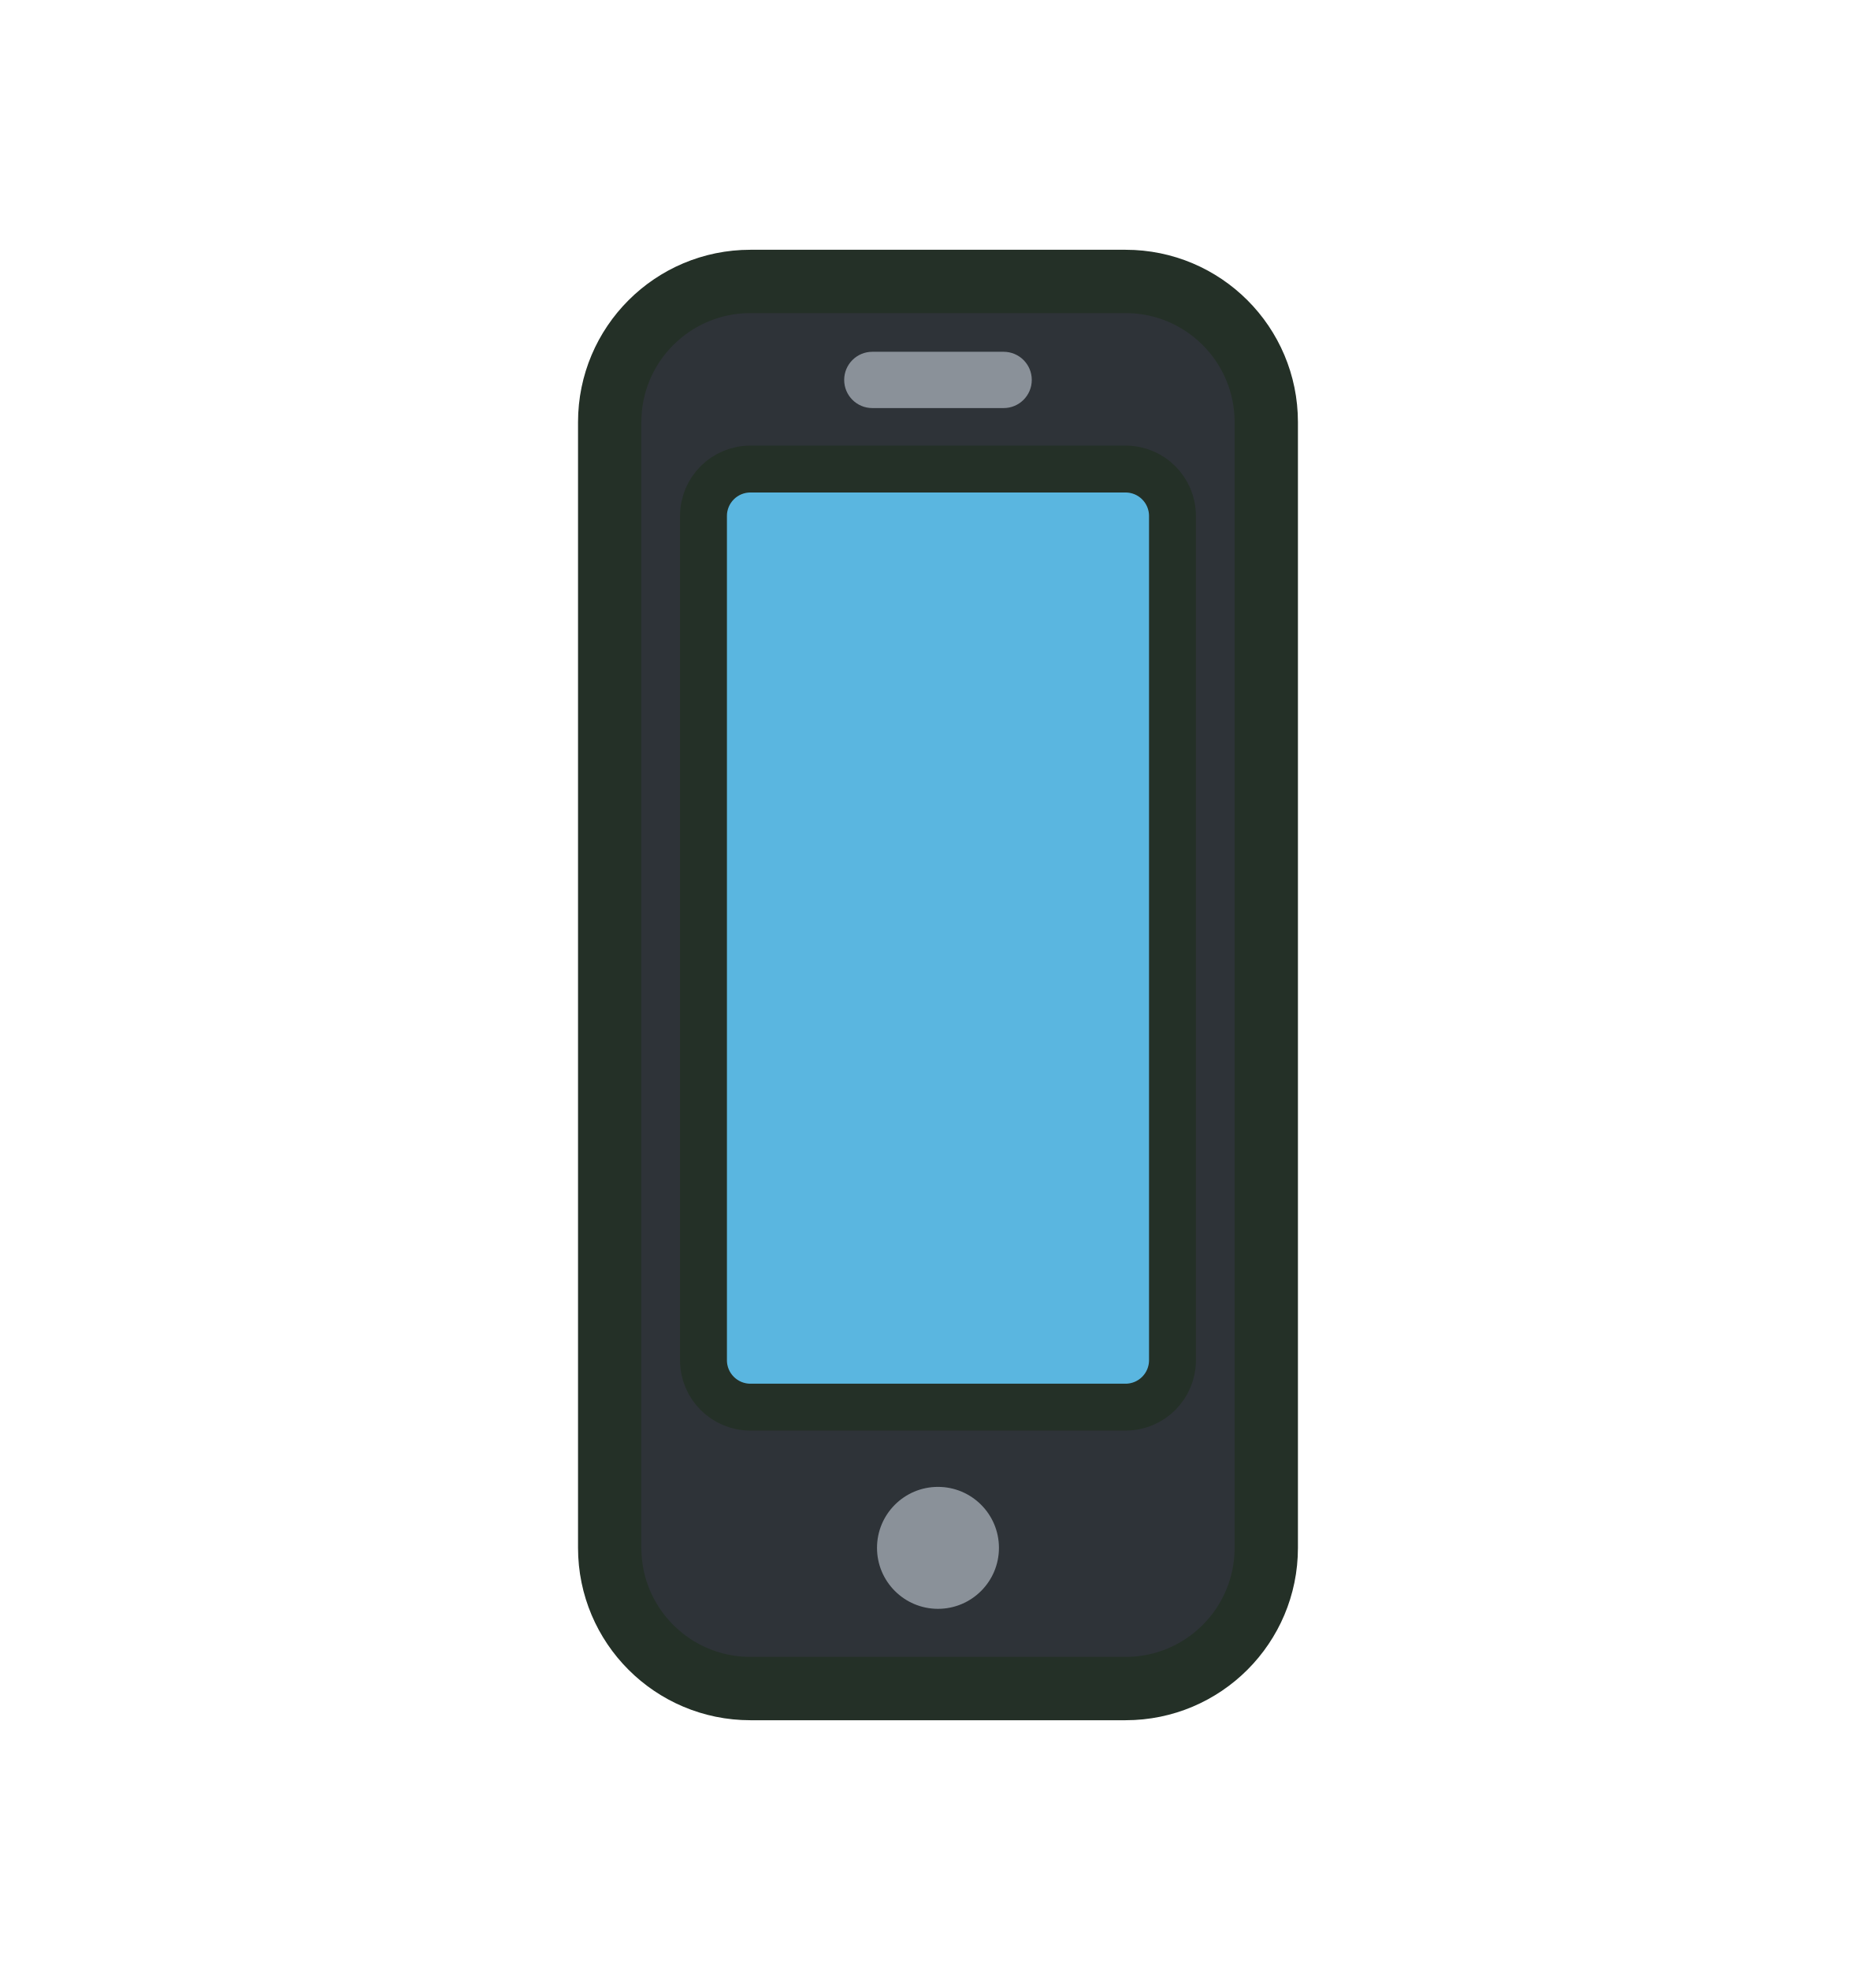
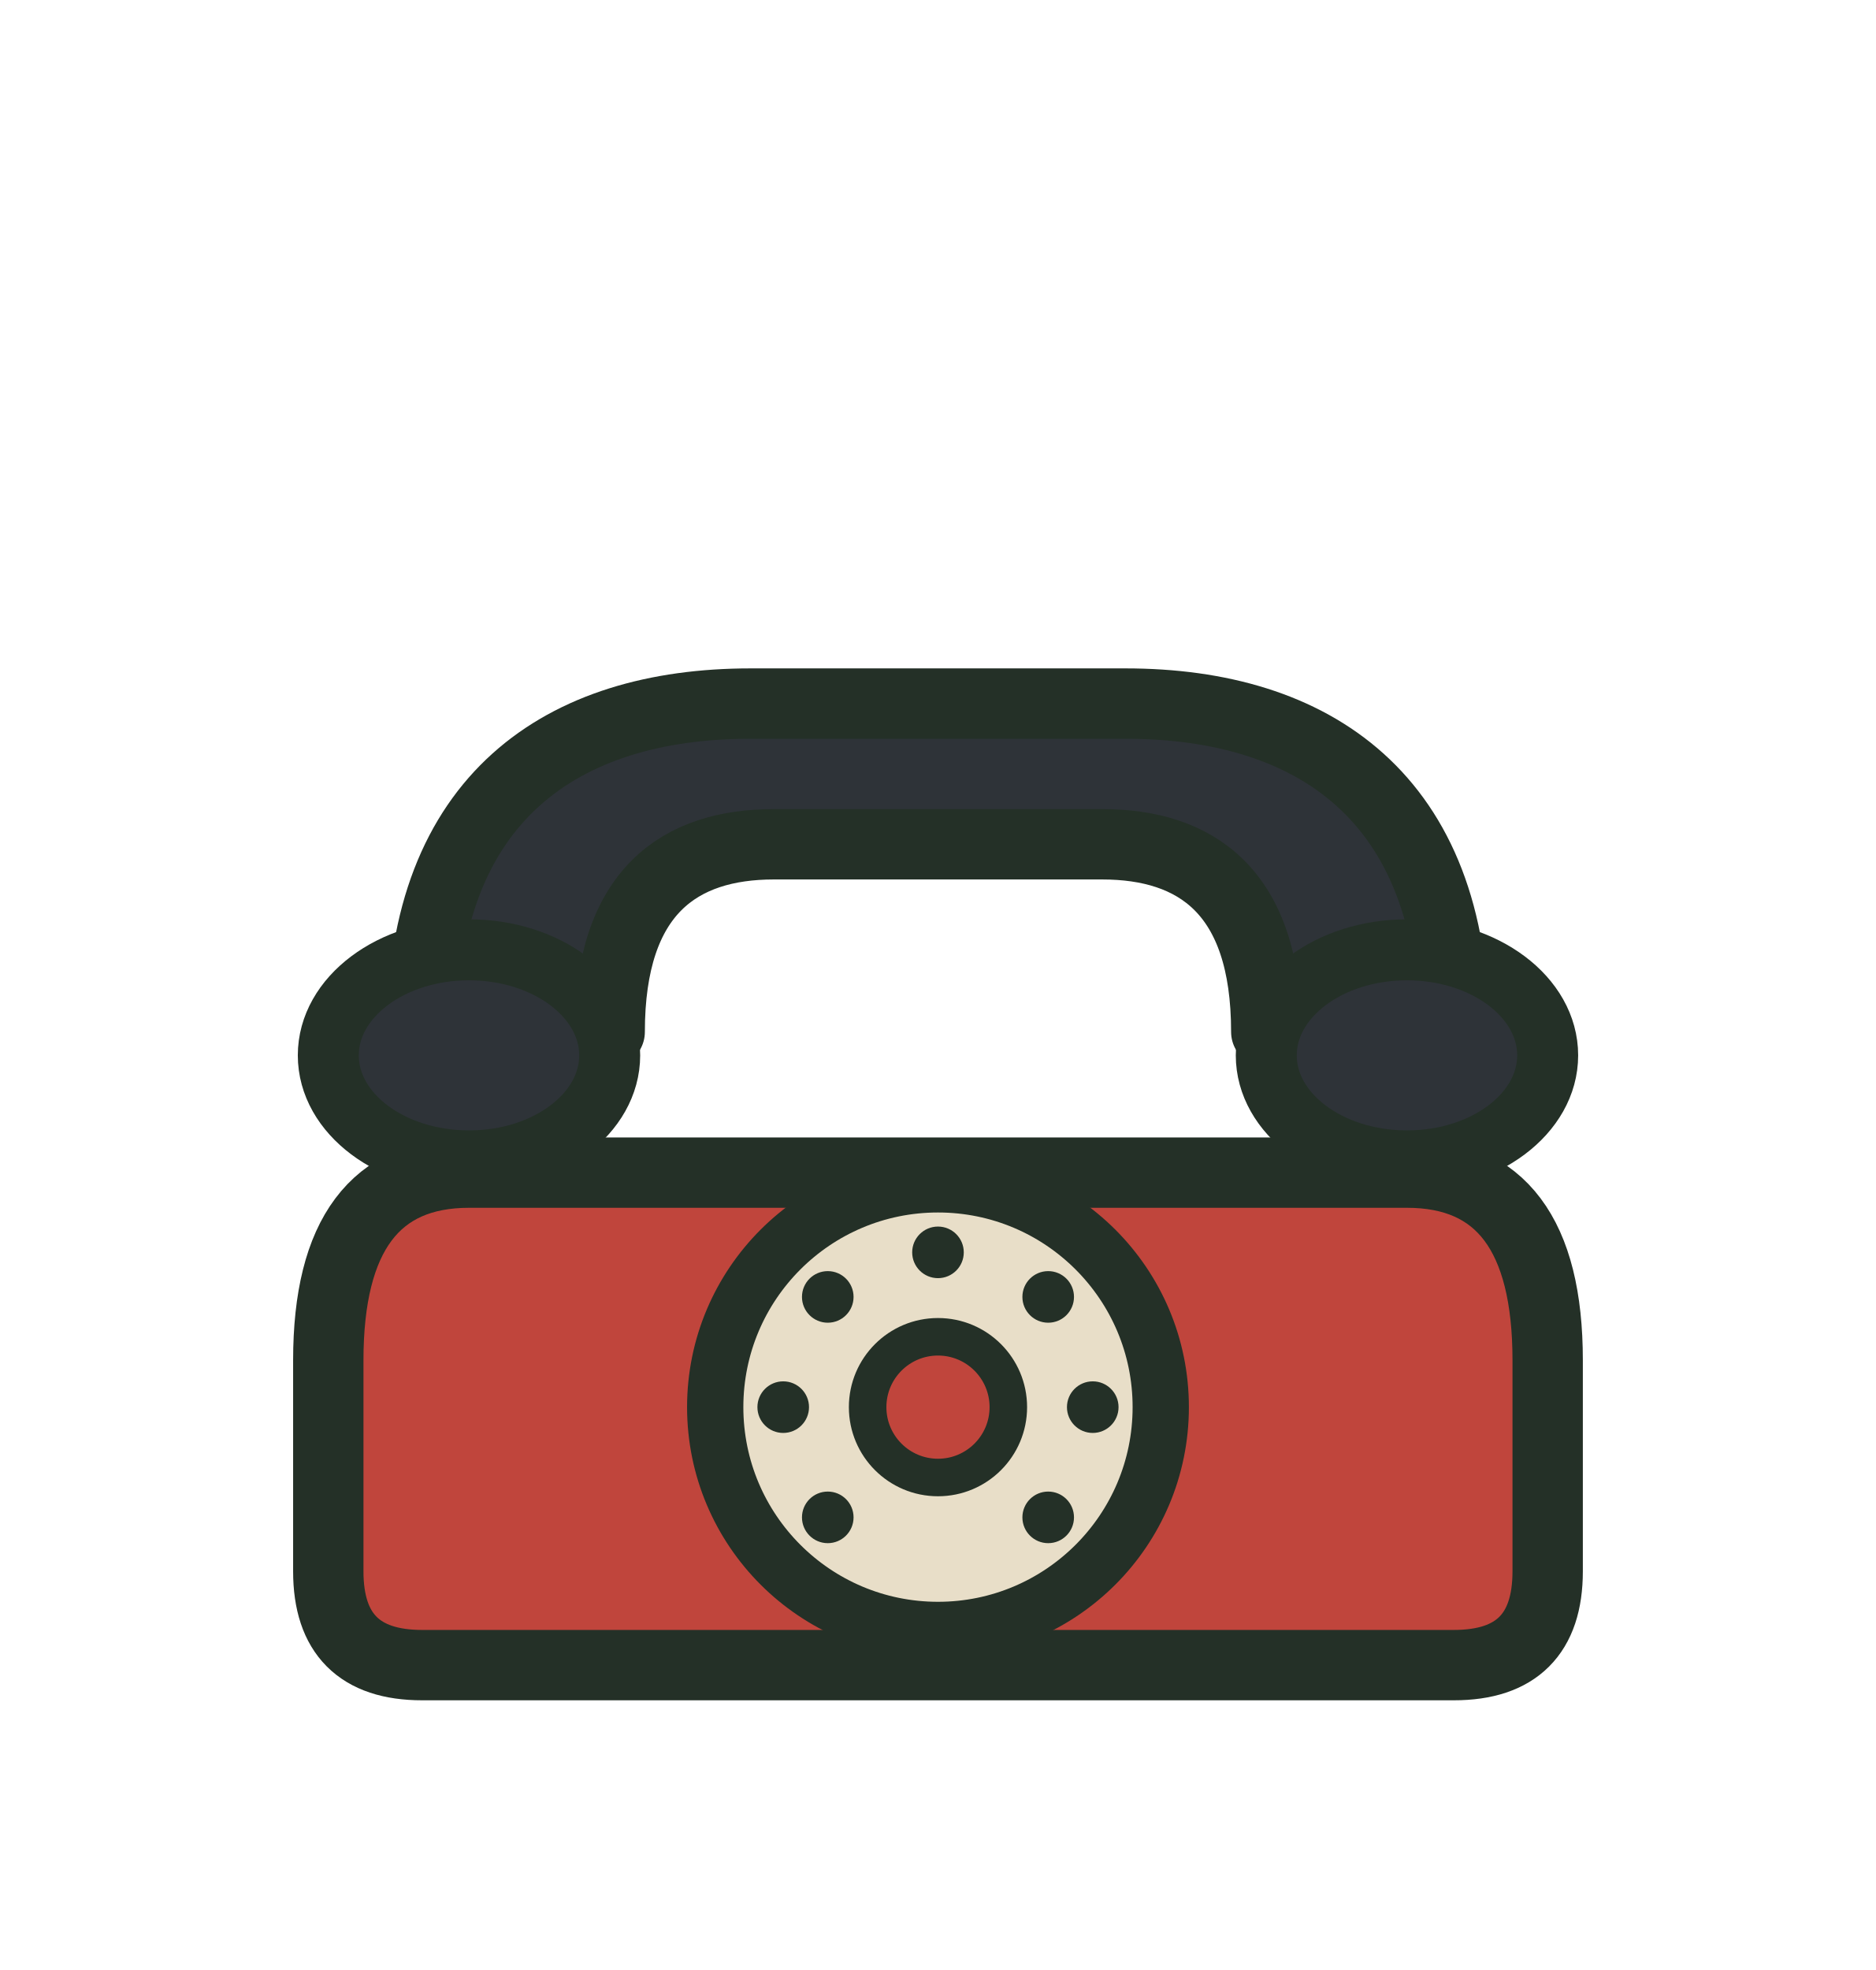
<svg xmlns="http://www.w3.org/2000/svg" viewBox="0 0 80 84">
-   <rect x="26" y="12" width="28" height="60" rx="6" fill="#2E3338" stroke="#243027" stroke-width="2.7" />
-   <rect x="30" y="20" width="20" height="40" rx="2" fill="#5AB6E0" stroke="#243027" stroke-width="2" />
-   <circle cx="40" cy="66" r="2.6" fill="#8A9199" />
-   <rect x="36" y="15" width="8" height="2.4" rx="1.2" fill="#8A9199" />
+   <path d="M20,50 L60,50 Q66,50 66,58 L66,67 Q66,71 62,71 L18,71 Q14,71 14,67 L14,58 Q14,50 20,50 Z" fill="#C0453C" stroke="#243027" stroke-width="3" stroke-linejoin="round" />
+   <circle cx="40" cy="60" r="9.5" fill="#E8DEC8" stroke="#243027" stroke-width="2.4" />
+   <circle cx="40" cy="60" r="3" fill="#C0453C" stroke="#243027" stroke-width="1.6" />
+   <circle cx="40" cy="53.4" r="1.1" fill="#243027" />
+   <circle cx="44.7" cy="55.3" r="1.1" fill="#243027" />
+   <circle cx="46.6" cy="60" r="1.1" fill="#243027" />
+   <circle cx="44.7" cy="64.7" r="1.1" fill="#243027" />
+   <circle cx="35.3" cy="64.7" r="1.1" fill="#243027" />
+   <circle cx="33.4" cy="60" r="1.1" fill="#243027" />
+   <circle cx="35.3" cy="55.3" r="1.1" fill="#243027" />
+   <path d="M18,44 C18,34 24,30 32,30 L48,30 C56,30 62,34 62,44 L54,44 C54,38 51,36 47,36 L33,36 C29,36 26,38 26,44 Z" fill="#2E3338" stroke="#243027" stroke-width="3" stroke-linejoin="round" />
+   <ellipse cx="20" cy="45" rx="6" ry="4.5" fill="#2E3338" stroke="#243027" stroke-width="2.6" />
+   <ellipse cx="60" cy="45" rx="6" ry="4.5" fill="#2E3338" stroke="#243027" stroke-width="2.6" />
</svg>
